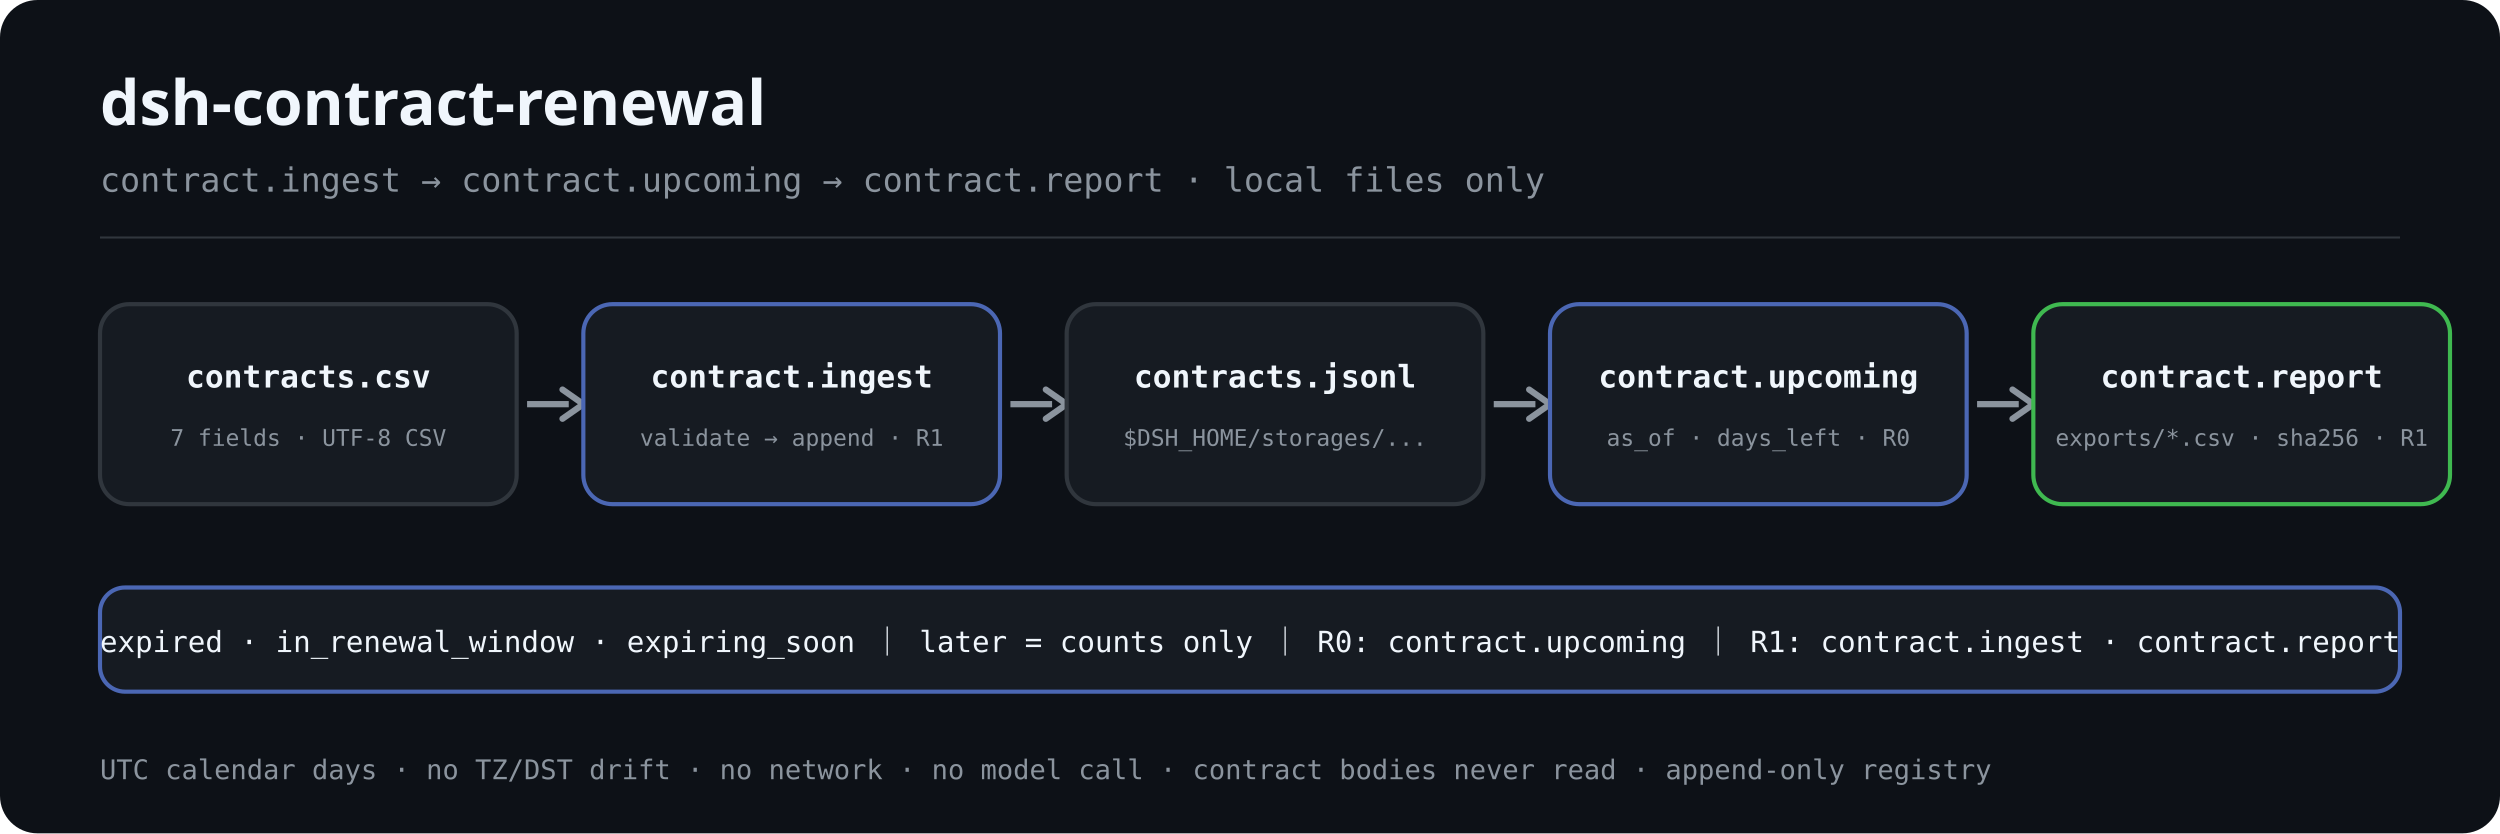
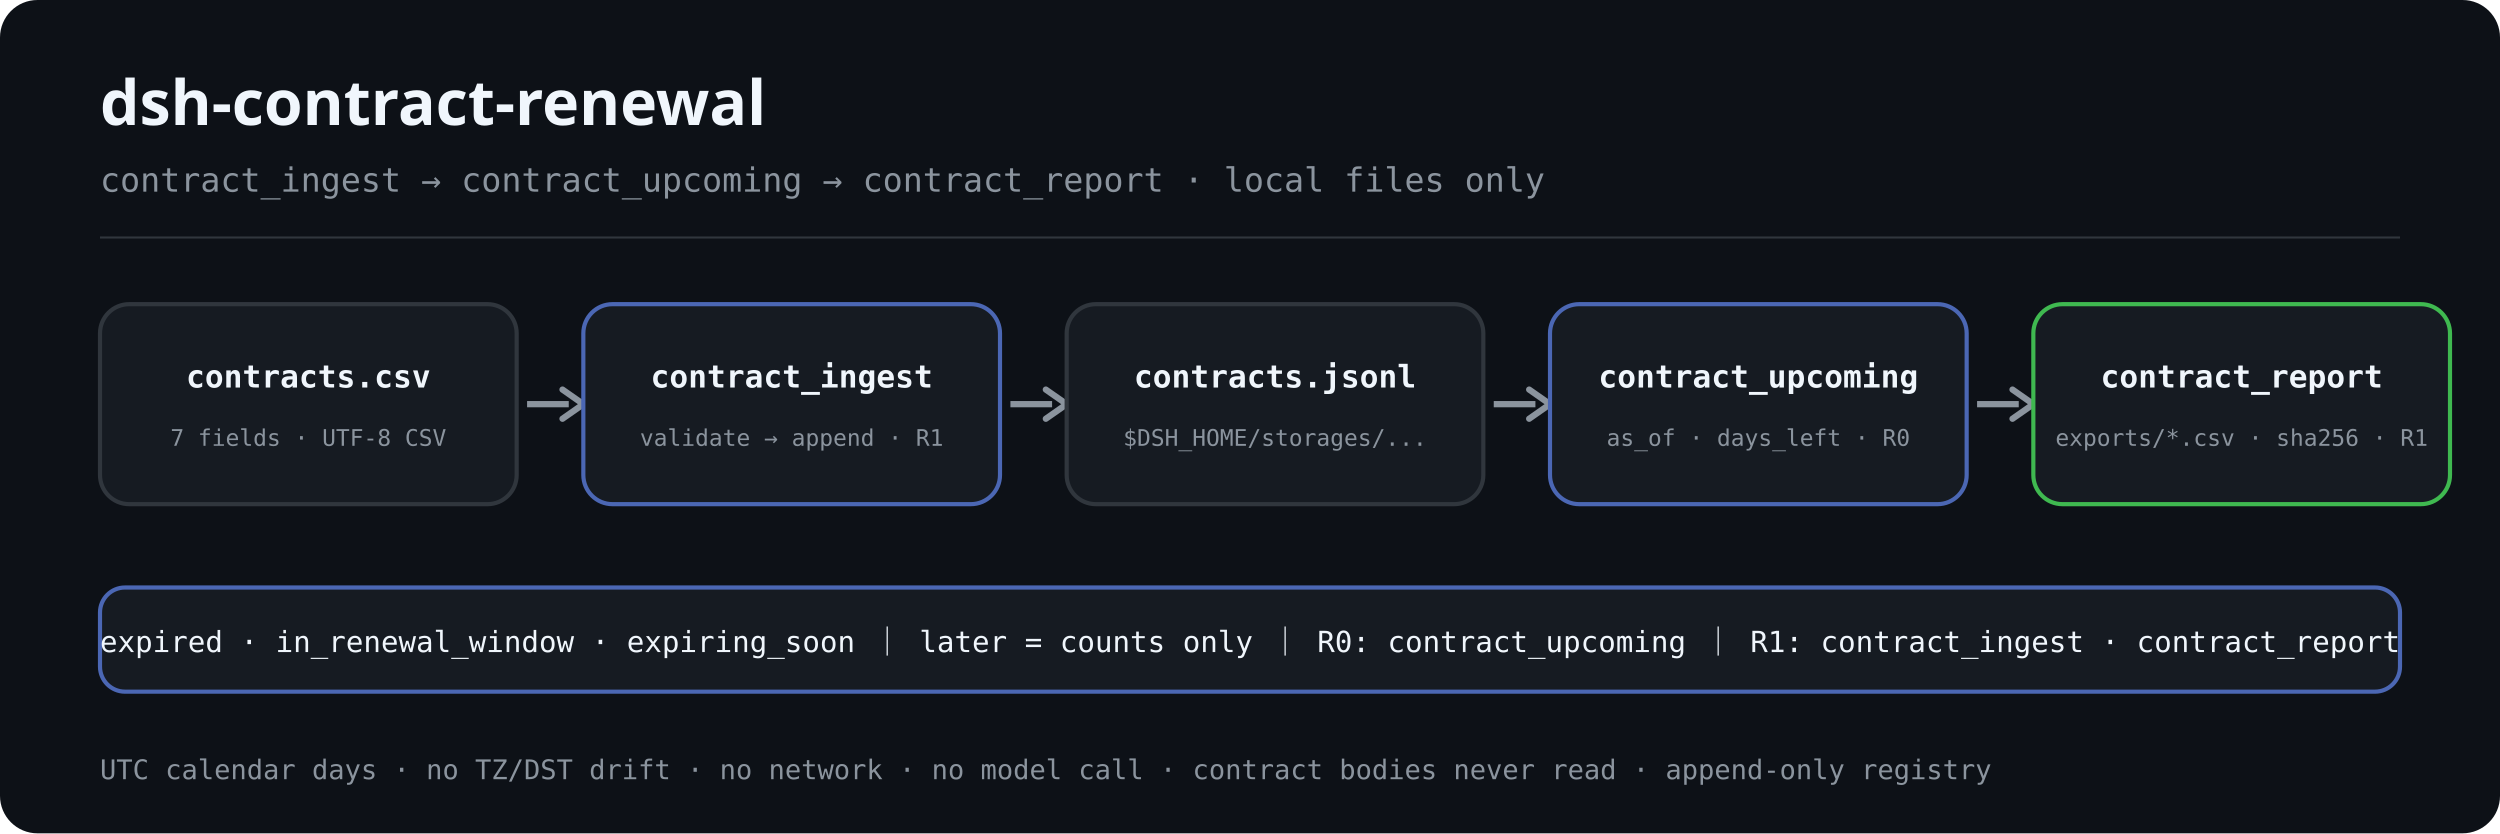
<svg xmlns="http://www.w3.org/2000/svg" width="1200" height="400" viewBox="0 0 1200 400" role="img" aria-label="dsh-contract-renewal pipeline">
  <rect width="1200" height="400" rx="18" fill="#0d1117" />
  <text x="48" y="60" fill="#f0f6fc" font-family="ui-sans-serif,system-ui,sans-serif" font-size="30" font-weight="700">dsh-contract-renewal</text>
-   <text x="48" y="92" fill="#8b949e" font-family="ui-monospace,monospace" font-size="16">contract.ingest → contract.upcoming → contract.report · local files only</text>
+   <text x="48" y="92" fill="#8b949e" font-family="ui-monospace,monospace" font-size="16">contract_ingest → contract_upcoming → contract_report · local files only</text>
  <line x1="48" y1="114" x2="1152" y2="114" stroke="#30363d" />
  <rect x="48" y="146" width="200" height="96" rx="14" fill="#161b22" stroke="#30363d" stroke-width="2" />
  <text x="148" y="186" fill="#f0f6fc" text-anchor="middle" font-family="ui-monospace,monospace" font-size="15" font-weight="700">contracts.csv</text>
  <text x="148" y="214" fill="#8b949e" text-anchor="middle" font-family="ui-monospace,monospace" font-size="11">7 fields · UTF-8 CSV</text>
  <path d="M253 194h20" stroke="#8b949e" stroke-width="3" />
  <path d="M270 187l10 7-10 7" fill="none" stroke="#8b949e" stroke-width="3" stroke-linecap="round" stroke-linejoin="round" />
  <rect x="280" y="146" width="200" height="96" rx="14" fill="#161b22" stroke="#4B67B4" stroke-width="2" />
-   <text x="380" y="186" fill="#f0f6fc" text-anchor="middle" font-family="ui-monospace,monospace" font-size="15" font-weight="700">contract.ingest</text>
+   <text x="380" y="186" fill="#f0f6fc" text-anchor="middle" font-family="ui-monospace,monospace" font-size="15" font-weight="700">contract_ingest</text>
  <text x="380" y="214" fill="#8b949e" text-anchor="middle" font-family="ui-monospace,monospace" font-size="11">validate → append · R1</text>
  <path d="M485 194h20" stroke="#8b949e" stroke-width="3" />
  <path d="M502 187l10 7-10 7" fill="none" stroke="#8b949e" stroke-width="3" stroke-linecap="round" stroke-linejoin="round" />
  <rect x="512" y="146" width="200" height="96" rx="14" fill="#161b22" stroke="#30363d" stroke-width="2" />
  <text x="612" y="186" fill="#f0f6fc" text-anchor="middle" font-family="ui-monospace,monospace" font-size="15" font-weight="700">contracts.jsonl</text>
  <text x="612" y="214" fill="#8b949e" text-anchor="middle" font-family="ui-monospace,monospace" font-size="11">$DSH_HOME/storages/...</text>
  <path d="M717 194h20" stroke="#8b949e" stroke-width="3" />
  <path d="M734 187l10 7-10 7" fill="none" stroke="#8b949e" stroke-width="3" stroke-linecap="round" stroke-linejoin="round" />
  <rect x="744" y="146" width="200" height="96" rx="14" fill="#161b22" stroke="#4B67B4" stroke-width="2" />
-   <text x="844" y="186" fill="#f0f6fc" text-anchor="middle" font-family="ui-monospace,monospace" font-size="15" font-weight="700">contract.upcoming</text>
+   <text x="844" y="186" fill="#f0f6fc" text-anchor="middle" font-family="ui-monospace,monospace" font-size="15" font-weight="700">contract_upcoming</text>
  <text x="844" y="214" fill="#8b949e" text-anchor="middle" font-family="ui-monospace,monospace" font-size="11">as_of · days_left · R0</text>
  <path d="M949 194h20" stroke="#8b949e" stroke-width="3" />
  <path d="M966 187l10 7-10 7" fill="none" stroke="#8b949e" stroke-width="3" stroke-linecap="round" stroke-linejoin="round" />
  <rect x="976" y="146" width="200" height="96" rx="14" fill="#161b22" stroke="#3fb950" stroke-width="2" />
-   <text x="1076" y="186" fill="#f0f6fc" text-anchor="middle" font-family="ui-monospace,monospace" font-size="15" font-weight="700">contract.report</text>
+   <text x="1076" y="186" fill="#f0f6fc" text-anchor="middle" font-family="ui-monospace,monospace" font-size="15" font-weight="700">contract_report</text>
  <text x="1076" y="214" fill="#8b949e" text-anchor="middle" font-family="ui-monospace,monospace" font-size="11">exports/*.csv · sha256 · R1</text>
  <rect x="48" y="282" width="1104" height="50" rx="12" fill="#161b22" stroke="#4B67B4" stroke-width="2" />
-   <text x="600" y="313" fill="#f0f6fc" text-anchor="middle" font-family="ui-monospace,monospace" font-size="14">expired · in_renewal_window · expiring_soon ｜ later = counts only ｜ R0: contract.upcoming ｜ R1: contract.ingest · contract.report</text>
+   <text x="600" y="313" fill="#f0f6fc" text-anchor="middle" font-family="ui-monospace,monospace" font-size="14">expired · in_renewal_window · expiring_soon ｜ later = counts only ｜ R0: contract_upcoming ｜ R1: contract_ingest · contract_report</text>
  <text x="48" y="374" fill="#8b949e" font-family="ui-monospace,monospace" font-size="13">UTC calendar days · no TZ/DST drift · no network · no model call · contract bodies never read · append-only registry</text>
</svg>
